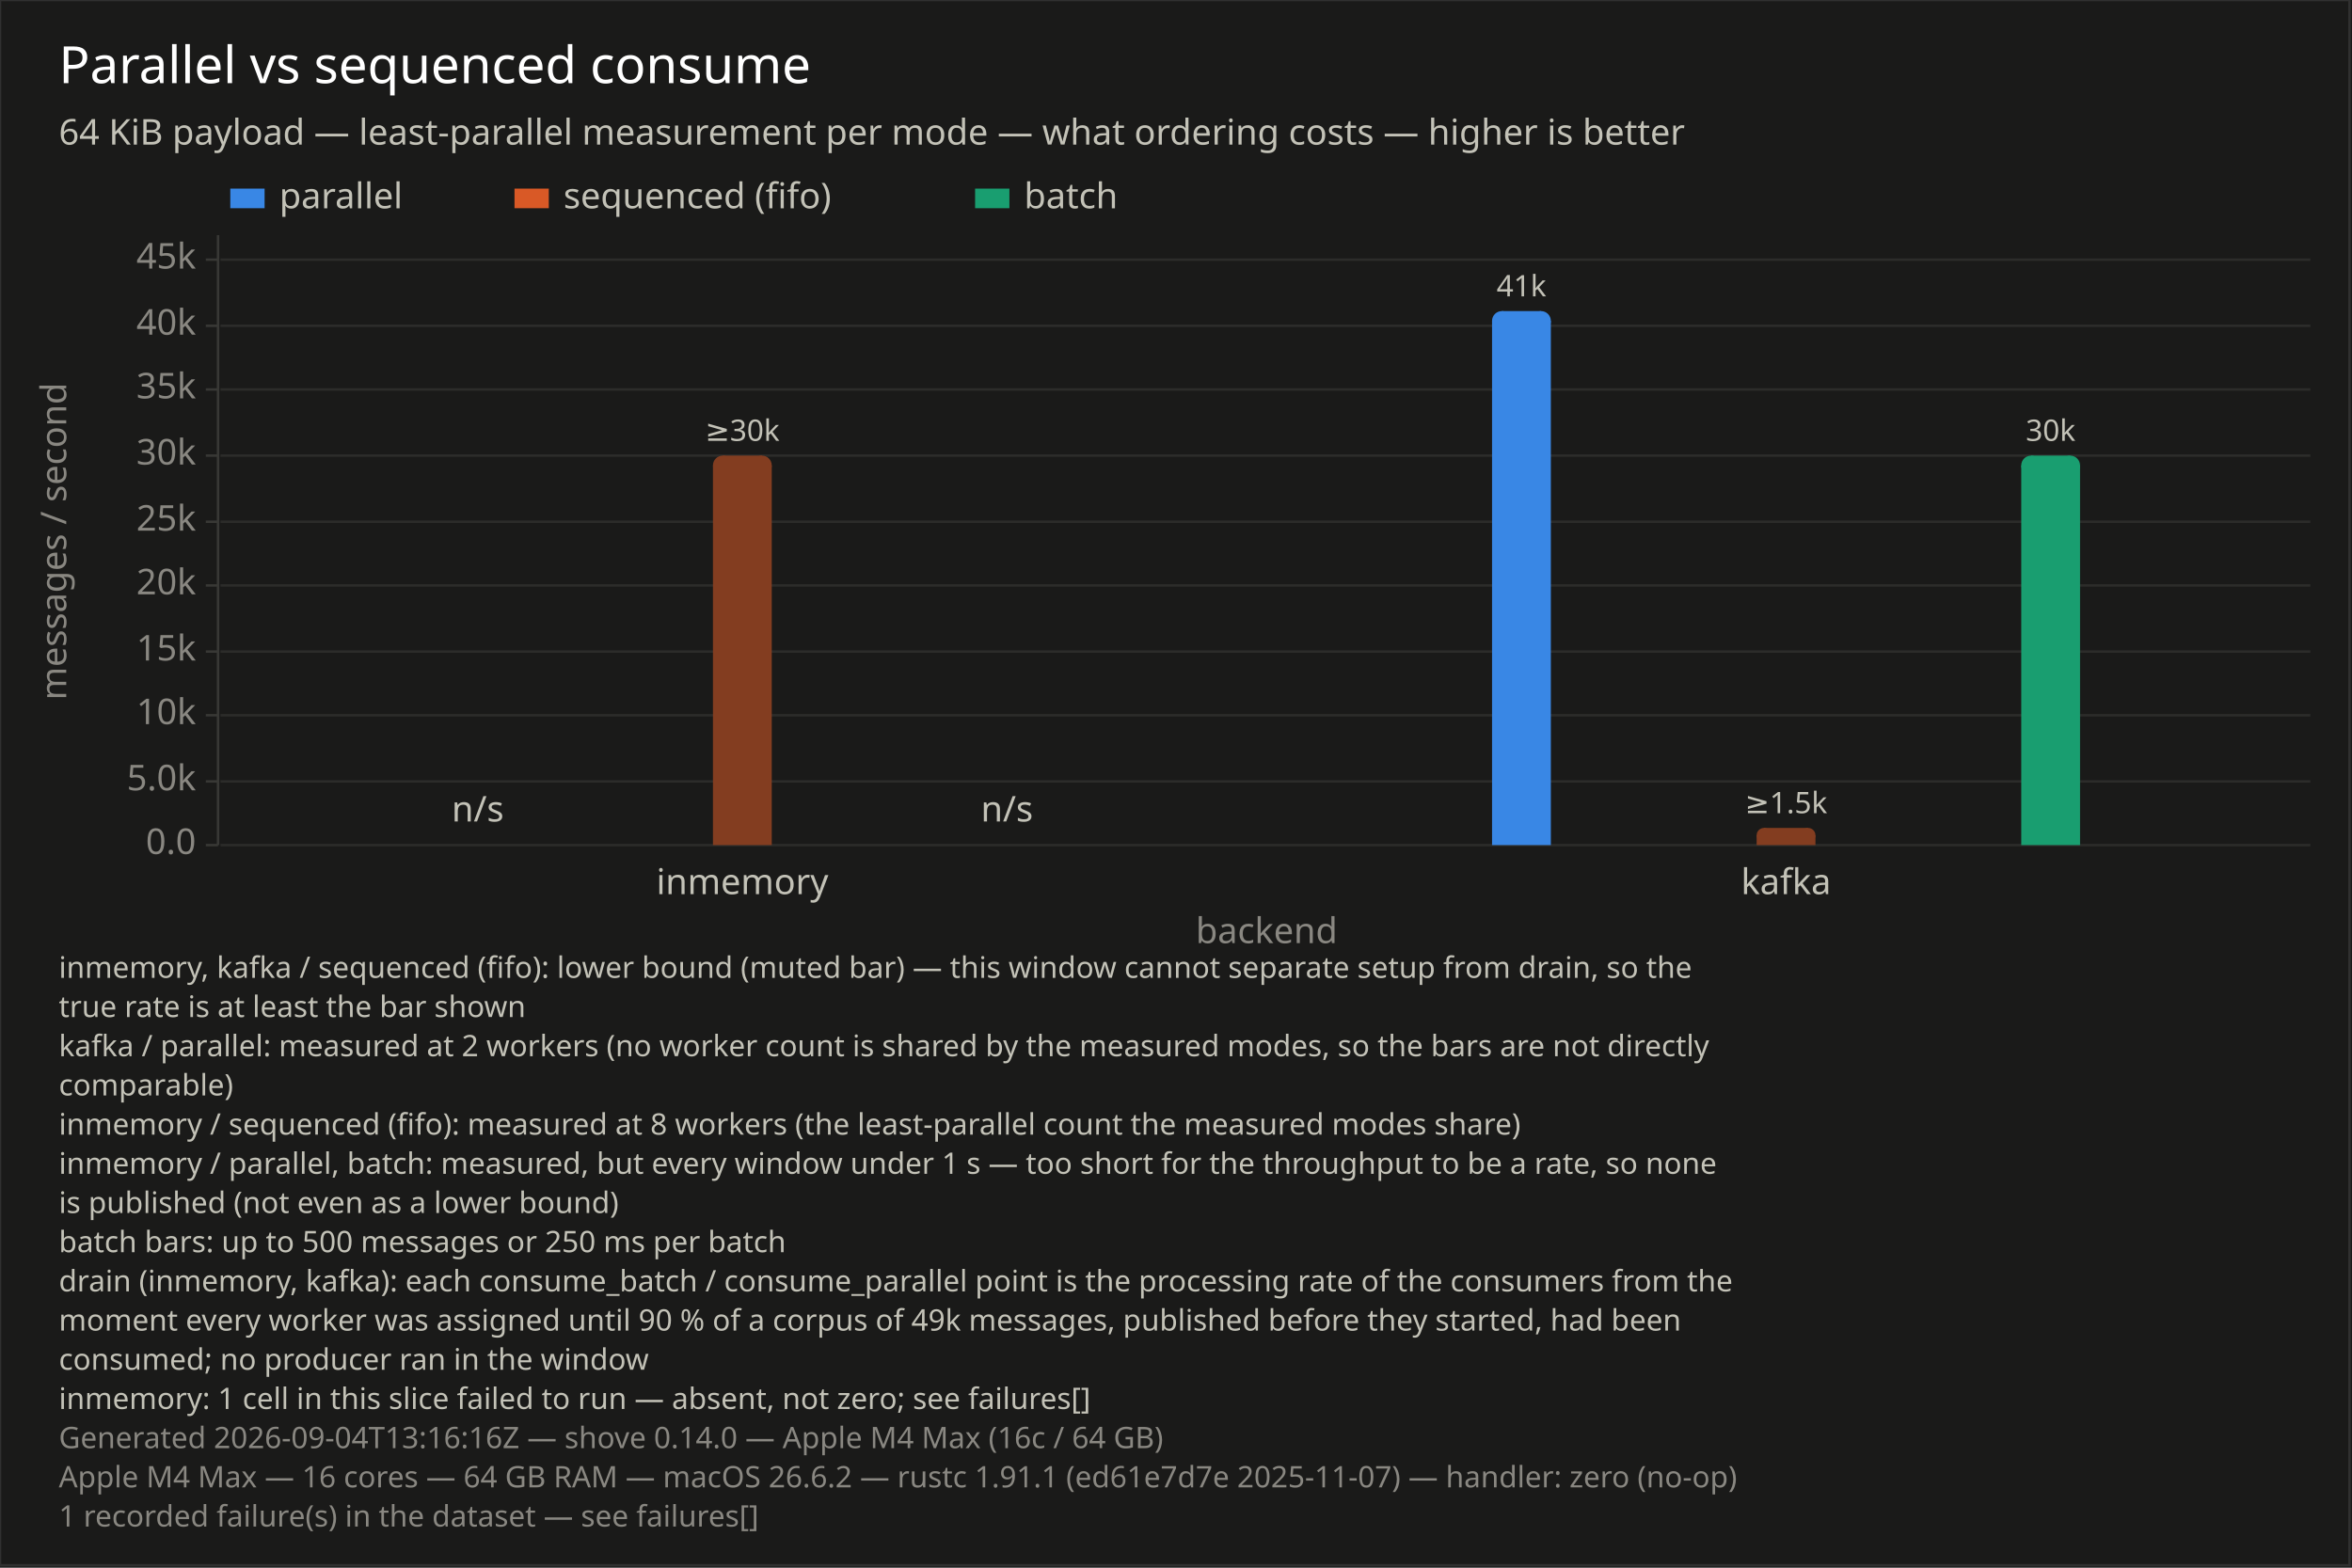
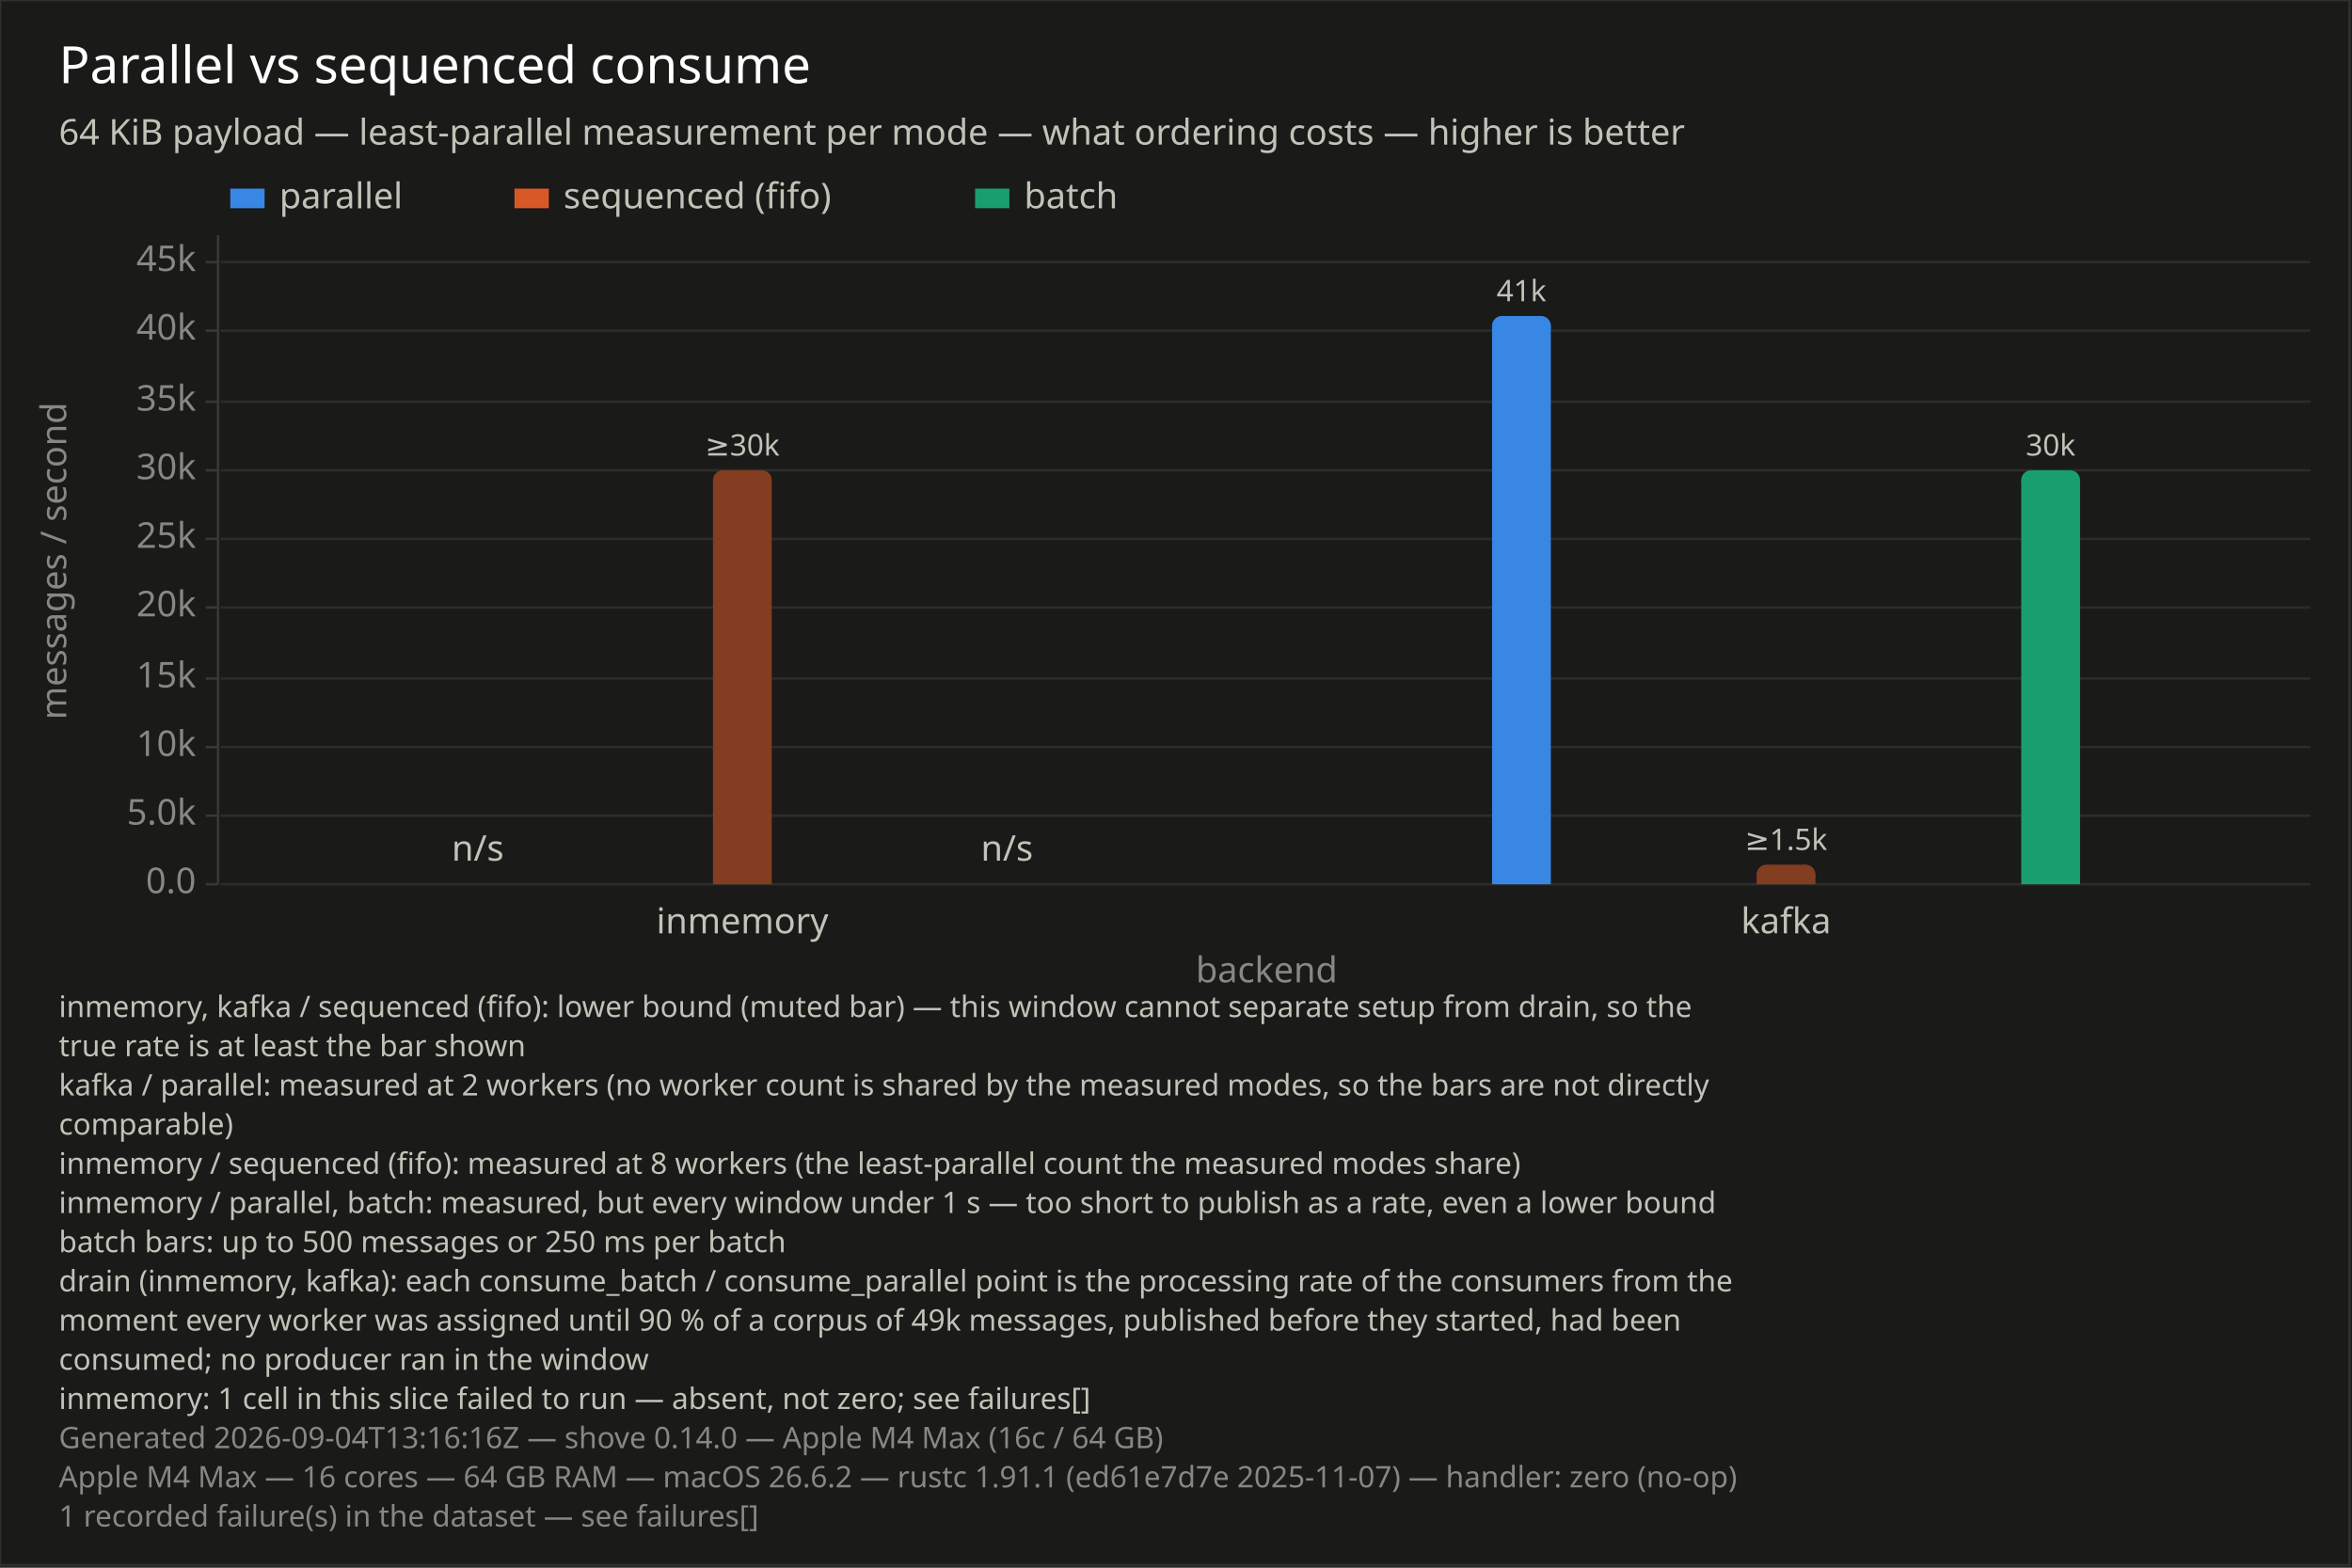
<svg xmlns="http://www.w3.org/2000/svg" width="960" height="640" viewBox="0 0 960 640">
  <rect x="0" y="0" width="960" height="640" opacity="1" fill="#1A1A19" stroke="none" />
  <rect x="0" y="0" width="959" height="639" opacity="0.1" fill="none" stroke="#FFFFFF" />
  <text x="24" y="18" dy="0.76em" text-anchor="start" font-family="sans-serif" font-size="20.968" opacity="1" fill="#FFFFFF">
Parallel vs sequenced consume
</text>
  <text x="24" y="48" dy="0.76em" text-anchor="start" font-family="sans-serif" font-size="14.516" opacity="1" fill="#C3C2B7">
64 KiB payload — least-parallel measurement per mode — what ordering costs — higher is better
</text>
-   <text x="24" y="390" dy="0.76em" text-anchor="start" font-family="sans-serif" font-size="12.097" opacity="1" fill="#C3C2B7">
+   <text x="24" y="406" dy="0.76em" text-anchor="start" font-family="sans-serif" font-size="12.097" opacity="1" fill="#C3C2B7">
inmemory, kafka / sequenced (fifo): lower bound (muted bar) — this window cannot separate setup from drain, so the
</text>
-   <text x="24" y="406" dy="0.76em" text-anchor="start" font-family="sans-serif" font-size="12.097" opacity="1" fill="#C3C2B7">
+   <text x="24" y="422" dy="0.76em" text-anchor="start" font-family="sans-serif" font-size="12.097" opacity="1" fill="#C3C2B7">
true rate is at least the bar shown
</text>
-   <text x="24" y="422" dy="0.76em" text-anchor="start" font-family="sans-serif" font-size="12.097" opacity="1" fill="#C3C2B7">
+   <text x="24" y="438" dy="0.76em" text-anchor="start" font-family="sans-serif" font-size="12.097" opacity="1" fill="#C3C2B7">
kafka / parallel: measured at 2 workers (no worker count is shared by the measured modes, so the bars are not directly
</text>
-   <text x="24" y="438" dy="0.76em" text-anchor="start" font-family="sans-serif" font-size="12.097" opacity="1" fill="#C3C2B7">
+   <text x="24" y="454" dy="0.76em" text-anchor="start" font-family="sans-serif" font-size="12.097" opacity="1" fill="#C3C2B7">
comparable)
</text>
-   <text x="24" y="454" dy="0.76em" text-anchor="start" font-family="sans-serif" font-size="12.097" opacity="1" fill="#C3C2B7">
+   <text x="24" y="470" dy="0.76em" text-anchor="start" font-family="sans-serif" font-size="12.097" opacity="1" fill="#C3C2B7">
inmemory / sequenced (fifo): measured at 8 workers (the least-parallel count the measured modes share)
</text>
-   <text x="24" y="470" dy="0.76em" text-anchor="start" font-family="sans-serif" font-size="12.097" opacity="1" fill="#C3C2B7">
- inmemory / parallel, batch: measured, but every window under 1 s — too short for the throughput to be a rate, so none
- </text>
  <text x="24" y="486" dy="0.76em" text-anchor="start" font-family="sans-serif" font-size="12.097" opacity="1" fill="#C3C2B7">
- is published (not even as a lower bound)
+ inmemory / parallel, batch: measured, but every window under 1 s — too short to publish as a rate, even a lower bound
</text>
  <text x="24" y="502" dy="0.76em" text-anchor="start" font-family="sans-serif" font-size="12.097" opacity="1" fill="#C3C2B7">
batch bars: up to 500 messages or 250 ms per batch
</text>
  <text x="24" y="518" dy="0.76em" text-anchor="start" font-family="sans-serif" font-size="12.097" opacity="1" fill="#C3C2B7">
drain (inmemory, kafka): each consume_batch / consume_parallel point is the processing rate of the consumers from the
</text>
  <text x="24" y="534" dy="0.76em" text-anchor="start" font-family="sans-serif" font-size="12.097" opacity="1" fill="#C3C2B7">
moment every worker was assigned until 90 % of a corpus of 49k messages, published before they started, had been
</text>
  <text x="24" y="550" dy="0.76em" text-anchor="start" font-family="sans-serif" font-size="12.097" opacity="1" fill="#C3C2B7">
consumed; no producer ran in the window
</text>
  <text x="24" y="566" dy="0.76em" text-anchor="start" font-family="sans-serif" font-size="12.097" opacity="1" fill="#C3C2B7">
inmemory: 1 cell in this slice failed to run — absent, not zero; see failures[]
</text>
  <text x="24" y="582" dy="0.76em" text-anchor="start" font-family="sans-serif" font-size="12.097" opacity="1" fill="#898781">
Generated 2026-09-04T13:16:16Z — shove 0.14.0 — Apple M4 Max (16c / 64 GB)
</text>
  <text x="24" y="598" dy="0.76em" text-anchor="start" font-family="sans-serif" font-size="12.097" opacity="1" fill="#898781">
Apple M4 Max — 16 cores — 64 GB RAM — macOS 26.6.2 — rustc 1.91.1 (ed61e7d7e 2025-11-07) — handler: zero (no-op)
</text>
  <text x="24" y="614" dy="0.76em" text-anchor="start" font-family="sans-serif" font-size="12.097" opacity="1" fill="#898781">
1 recorded failure(s) in the dataset — see failures[]
</text>
-   <text x="16" y="221" dy="0.76em" text-anchor="middle" font-family="sans-serif" font-size="14.516" opacity="1" fill="#898781" transform="rotate(270, 16, 221)">
+   <text x="16" y="229" dy="0.76em" text-anchor="middle" font-family="sans-serif" font-size="14.516" opacity="1" fill="#898781" transform="rotate(270, 16, 229)">
messages / second
</text>
-   <line opacity="1" stroke="#2C2C2A" stroke-width="1" x1="90" y1="345" x2="943" y2="345" />
-   <line opacity="1" stroke="#2C2C2A" stroke-width="1" x1="90" y1="319" x2="943" y2="319" />
-   <line opacity="1" stroke="#2C2C2A" stroke-width="1" x1="90" y1="292" x2="943" y2="292" />
-   <line opacity="1" stroke="#2C2C2A" stroke-width="1" x1="90" y1="266" x2="943" y2="266" />
-   <line opacity="1" stroke="#2C2C2A" stroke-width="1" x1="90" y1="239" x2="943" y2="239" />
-   <line opacity="1" stroke="#2C2C2A" stroke-width="1" x1="90" y1="213" x2="943" y2="213" />
-   <line opacity="1" stroke="#2C2C2A" stroke-width="1" x1="90" y1="186" x2="943" y2="186" />
-   <line opacity="1" stroke="#2C2C2A" stroke-width="1" x1="90" y1="159" x2="943" y2="159" />
-   <line opacity="1" stroke="#2C2C2A" stroke-width="1" x1="90" y1="133" x2="943" y2="133" />
-   <line opacity="1" stroke="#2C2C2A" stroke-width="1" x1="90" y1="106" x2="943" y2="106" />
-   <polyline fill="none" opacity="1" stroke="#383835" stroke-width="1" points="89,96 89,345 " />
-   <text x="80" y="345" dy="0.5ex" text-anchor="end" font-family="sans-serif" font-size="14.516" opacity="1" fill="#898781">
+   <line opacity="1" stroke="#2C2C2A" stroke-width="1" x1="90" y1="361" x2="943" y2="361" />
+   <line opacity="1" stroke="#2C2C2A" stroke-width="1" x1="90" y1="333" x2="943" y2="333" />
+   <line opacity="1" stroke="#2C2C2A" stroke-width="1" x1="90" y1="305" x2="943" y2="305" />
+   <line opacity="1" stroke="#2C2C2A" stroke-width="1" x1="90" y1="277" x2="943" y2="277" />
+   <line opacity="1" stroke="#2C2C2A" stroke-width="1" x1="90" y1="248" x2="943" y2="248" />
+   <line opacity="1" stroke="#2C2C2A" stroke-width="1" x1="90" y1="220" x2="943" y2="220" />
+   <line opacity="1" stroke="#2C2C2A" stroke-width="1" x1="90" y1="192" x2="943" y2="192" />
+   <line opacity="1" stroke="#2C2C2A" stroke-width="1" x1="90" y1="164" x2="943" y2="164" />
+   <line opacity="1" stroke="#2C2C2A" stroke-width="1" x1="90" y1="135" x2="943" y2="135" />
+   <line opacity="1" stroke="#2C2C2A" stroke-width="1" x1="90" y1="107" x2="943" y2="107" />
+   <polyline fill="none" opacity="1" stroke="#383835" stroke-width="1" points="89,96 89,361 " />
+   <text x="80" y="361" dy="0.5ex" text-anchor="end" font-family="sans-serif" font-size="14.516" opacity="1" fill="#898781">
0.0
</text>
-   <polyline fill="none" opacity="1" stroke="#383835" stroke-width="1" points="84,345 89,345 " />
-   <text x="80" y="319" dy="0.5ex" text-anchor="end" font-family="sans-serif" font-size="14.516" opacity="1" fill="#898781">
+   <polyline fill="none" opacity="1" stroke="#383835" stroke-width="1" points="84,361 89,361 " />
+   <text x="80" y="333" dy="0.5ex" text-anchor="end" font-family="sans-serif" font-size="14.516" opacity="1" fill="#898781">
5.0k
</text>
-   <polyline fill="none" opacity="1" stroke="#383835" stroke-width="1" points="84,319 89,319 " />
-   <text x="80" y="292" dy="0.5ex" text-anchor="end" font-family="sans-serif" font-size="14.516" opacity="1" fill="#898781">
+   <polyline fill="none" opacity="1" stroke="#383835" stroke-width="1" points="84,333 89,333 " />
+   <text x="80" y="305" dy="0.5ex" text-anchor="end" font-family="sans-serif" font-size="14.516" opacity="1" fill="#898781">
10k
</text>
-   <polyline fill="none" opacity="1" stroke="#383835" stroke-width="1" points="84,292 89,292 " />
-   <text x="80" y="266" dy="0.5ex" text-anchor="end" font-family="sans-serif" font-size="14.516" opacity="1" fill="#898781">
+   <polyline fill="none" opacity="1" stroke="#383835" stroke-width="1" points="84,305 89,305 " />
+   <text x="80" y="277" dy="0.5ex" text-anchor="end" font-family="sans-serif" font-size="14.516" opacity="1" fill="#898781">
15k
</text>
-   <polyline fill="none" opacity="1" stroke="#383835" stroke-width="1" points="84,266 89,266 " />
-   <text x="80" y="239" dy="0.5ex" text-anchor="end" font-family="sans-serif" font-size="14.516" opacity="1" fill="#898781">
+   <polyline fill="none" opacity="1" stroke="#383835" stroke-width="1" points="84,277 89,277 " />
+   <text x="80" y="248" dy="0.5ex" text-anchor="end" font-family="sans-serif" font-size="14.516" opacity="1" fill="#898781">
20k
</text>
-   <polyline fill="none" opacity="1" stroke="#383835" stroke-width="1" points="84,239 89,239 " />
-   <text x="80" y="213" dy="0.5ex" text-anchor="end" font-family="sans-serif" font-size="14.516" opacity="1" fill="#898781">
+   <polyline fill="none" opacity="1" stroke="#383835" stroke-width="1" points="84,248 89,248 " />
+   <text x="80" y="220" dy="0.5ex" text-anchor="end" font-family="sans-serif" font-size="14.516" opacity="1" fill="#898781">
25k
</text>
-   <polyline fill="none" opacity="1" stroke="#383835" stroke-width="1" points="84,213 89,213 " />
-   <text x="80" y="186" dy="0.5ex" text-anchor="end" font-family="sans-serif" font-size="14.516" opacity="1" fill="#898781">
+   <polyline fill="none" opacity="1" stroke="#383835" stroke-width="1" points="84,220 89,220 " />
+   <text x="80" y="192" dy="0.5ex" text-anchor="end" font-family="sans-serif" font-size="14.516" opacity="1" fill="#898781">
30k
</text>
-   <polyline fill="none" opacity="1" stroke="#383835" stroke-width="1" points="84,186 89,186 " />
-   <text x="80" y="159" dy="0.5ex" text-anchor="end" font-family="sans-serif" font-size="14.516" opacity="1" fill="#898781">
+   <polyline fill="none" opacity="1" stroke="#383835" stroke-width="1" points="84,192 89,192 " />
+   <text x="80" y="164" dy="0.5ex" text-anchor="end" font-family="sans-serif" font-size="14.516" opacity="1" fill="#898781">
35k
</text>
-   <polyline fill="none" opacity="1" stroke="#383835" stroke-width="1" points="84,159 89,159 " />
-   <text x="80" y="133" dy="0.5ex" text-anchor="end" font-family="sans-serif" font-size="14.516" opacity="1" fill="#898781">
+   <polyline fill="none" opacity="1" stroke="#383835" stroke-width="1" points="84,164 89,164 " />
+   <text x="80" y="135" dy="0.5ex" text-anchor="end" font-family="sans-serif" font-size="14.516" opacity="1" fill="#898781">
40k
</text>
-   <polyline fill="none" opacity="1" stroke="#383835" stroke-width="1" points="84,133 89,133 " />
-   <text x="80" y="106" dy="0.5ex" text-anchor="end" font-family="sans-serif" font-size="14.516" opacity="1" fill="#898781">
+   <polyline fill="none" opacity="1" stroke="#383835" stroke-width="1" points="84,135 89,135 " />
+   <text x="80" y="107" dy="0.5ex" text-anchor="end" font-family="sans-serif" font-size="14.516" opacity="1" fill="#898781">
45k
</text>
-   <polyline fill="none" opacity="1" stroke="#383835" stroke-width="1" points="84,106 89,106 " />
-   <text x="195" y="339" dy="-0.5ex" text-anchor="middle" font-family="sans-serif" font-size="14.516" opacity="1" fill="#C3C2B7">
+   <polyline fill="none" opacity="1" stroke="#383835" stroke-width="1" points="84,107 89,107 " />
+   <text x="195" y="355" dy="-0.5ex" text-anchor="middle" font-family="sans-serif" font-size="14.516" opacity="1" fill="#C3C2B7">
n/s
</text>
-   <rect x="291" y="190" width="24" height="155" opacity="1" fill="#833D20" stroke="none" />
-   <rect x="295" y="186" width="16" height="5" opacity="1" fill="#833D20" stroke="none" />
-   <circle cx="295" cy="190" r="4" opacity="1" fill="#833D20" stroke="none" stroke-width="0" />
-   <circle cx="311" cy="190" r="4" opacity="1" fill="#833D20" stroke="none" stroke-width="0" />
-   <text x="303" y="183" dy="-0.5ex" text-anchor="middle" font-family="sans-serif" font-size="12.097" opacity="1" fill="#C3C2B7">
+   <rect x="291" y="196" width="24" height="165" opacity="1" fill="#833D20" stroke="none" />
+   <rect x="295" y="192" width="16" height="5" opacity="1" fill="#833D20" stroke="none" />
+   <circle cx="295" cy="196" r="4" opacity="1" fill="#833D20" stroke="none" stroke-width="0" />
+   <circle cx="311" cy="196" r="4" opacity="1" fill="#833D20" stroke="none" stroke-width="0" />
+   <text x="303" y="189" dy="-0.5ex" text-anchor="middle" font-family="sans-serif" font-size="12.097" opacity="1" fill="#C3C2B7">
≥30k
</text>
-   <text x="411" y="339" dy="-0.5ex" text-anchor="middle" font-family="sans-serif" font-size="14.516" opacity="1" fill="#C3C2B7">
+   <text x="411" y="355" dy="-0.5ex" text-anchor="middle" font-family="sans-serif" font-size="14.516" opacity="1" fill="#C3C2B7">
n/s
</text>
-   <rect x="609" y="131" width="24" height="214" opacity="1" fill="#3987E5" stroke="none" />
-   <rect x="613" y="127" width="16" height="5" opacity="1" fill="#3987E5" stroke="none" />
-   <circle cx="613" cy="131" r="4" opacity="1" fill="#3987E5" stroke="none" stroke-width="0" />
-   <circle cx="629" cy="131" r="4" opacity="1" fill="#3987E5" stroke="none" stroke-width="0" />
-   <text x="621" y="124" dy="-0.5ex" text-anchor="middle" font-family="sans-serif" font-size="12.097" opacity="1" fill="#C3C2B7">
+   <rect x="609" y="133" width="24" height="228" opacity="1" fill="#3987E5" stroke="none" />
+   <rect x="613" y="129" width="16" height="5" opacity="1" fill="#3987E5" stroke="none" />
+   <circle cx="613" cy="133" r="4" opacity="1" fill="#3987E5" stroke="none" stroke-width="0" />
+   <circle cx="629" cy="133" r="4" opacity="1" fill="#3987E5" stroke="none" stroke-width="0" />
+   <text x="621" y="126" dy="-0.5ex" text-anchor="middle" font-family="sans-serif" font-size="12.097" opacity="1" fill="#C3C2B7">
41k
</text>
-   <rect x="717" y="341" width="24" height="4" opacity="1" fill="#833D20" stroke="none" />
-   <rect x="720" y="338" width="18" height="4" opacity="1" fill="#833D20" stroke="none" />
-   <circle cx="720" cy="341" r="3" opacity="1" fill="#833D20" stroke="none" stroke-width="0" />
-   <circle cx="738" cy="341" r="3" opacity="1" fill="#833D20" stroke="none" stroke-width="0" />
-   <text x="729" y="335" dy="-0.5ex" text-anchor="middle" font-family="sans-serif" font-size="12.097" opacity="1" fill="#C3C2B7">
+   <rect x="717" y="357" width="24" height="4" opacity="1" fill="#833D20" stroke="none" />
+   <rect x="721" y="353" width="16" height="5" opacity="1" fill="#833D20" stroke="none" />
+   <circle cx="721" cy="357" r="4" opacity="1" fill="#833D20" stroke="none" stroke-width="0" />
+   <circle cx="737" cy="357" r="4" opacity="1" fill="#833D20" stroke="none" stroke-width="0" />
+   <text x="729" y="350" dy="-0.5ex" text-anchor="middle" font-family="sans-serif" font-size="12.097" opacity="1" fill="#C3C2B7">
≥1.5k
</text>
-   <rect x="825" y="190" width="24" height="155" opacity="1" fill="#199E70" stroke="none" />
-   <rect x="829" y="186" width="16" height="5" opacity="1" fill="#199E70" stroke="none" />
-   <circle cx="829" cy="190" r="4" opacity="1" fill="#199E70" stroke="none" stroke-width="0" />
-   <circle cx="845" cy="190" r="4" opacity="1" fill="#199E70" stroke="none" stroke-width="0" />
-   <text x="837" y="183" dy="-0.5ex" text-anchor="middle" font-family="sans-serif" font-size="12.097" opacity="1" fill="#C3C2B7">
+   <rect x="825" y="196" width="24" height="165" opacity="1" fill="#199E70" stroke="none" />
+   <rect x="829" y="192" width="16" height="5" opacity="1" fill="#199E70" stroke="none" />
+   <circle cx="829" cy="196" r="4" opacity="1" fill="#199E70" stroke="none" stroke-width="0" />
+   <circle cx="845" cy="196" r="4" opacity="1" fill="#199E70" stroke="none" stroke-width="0" />
+   <text x="837" y="189" dy="-0.5ex" text-anchor="middle" font-family="sans-serif" font-size="12.097" opacity="1" fill="#C3C2B7">
30k
</text>
-   <text x="303" y="354" dy="0.76em" text-anchor="middle" font-family="sans-serif" font-size="14.516" opacity="1" fill="#C3C2B7">
+   <text x="303" y="370" dy="0.76em" text-anchor="middle" font-family="sans-serif" font-size="14.516" opacity="1" fill="#C3C2B7">
inmemory
</text>
-   <text x="729" y="354" dy="0.76em" text-anchor="middle" font-family="sans-serif" font-size="14.516" opacity="1" fill="#C3C2B7">
+   <text x="729" y="370" dy="0.76em" text-anchor="middle" font-family="sans-serif" font-size="14.516" opacity="1" fill="#C3C2B7">
kafka
</text>
-   <text x="517" y="374" dy="0.76em" text-anchor="middle" font-family="sans-serif" font-size="14.516" opacity="1" fill="#898781">
+   <text x="517" y="390" dy="0.76em" text-anchor="middle" font-family="sans-serif" font-size="14.516" opacity="1" fill="#898781">
backend
</text>
  <rect x="94" y="77" width="14" height="8" opacity="1" fill="#3987E5" stroke="none" />
  <text x="114" y="74" dy="0.76em" text-anchor="start" font-family="sans-serif" font-size="14.516" opacity="1" fill="#C3C2B7">
parallel
</text>
  <rect x="210" y="77" width="14" height="8" opacity="1" fill="#D95926" stroke="none" />
  <text x="230" y="74" dy="0.76em" text-anchor="start" font-family="sans-serif" font-size="14.516" opacity="1" fill="#C3C2B7">
sequenced (fifo)
</text>
  <rect x="398" y="77" width="14" height="8" opacity="1" fill="#199E70" stroke="none" />
  <text x="418" y="74" dy="0.76em" text-anchor="start" font-family="sans-serif" font-size="14.516" opacity="1" fill="#C3C2B7">
batch
</text>
</svg>
